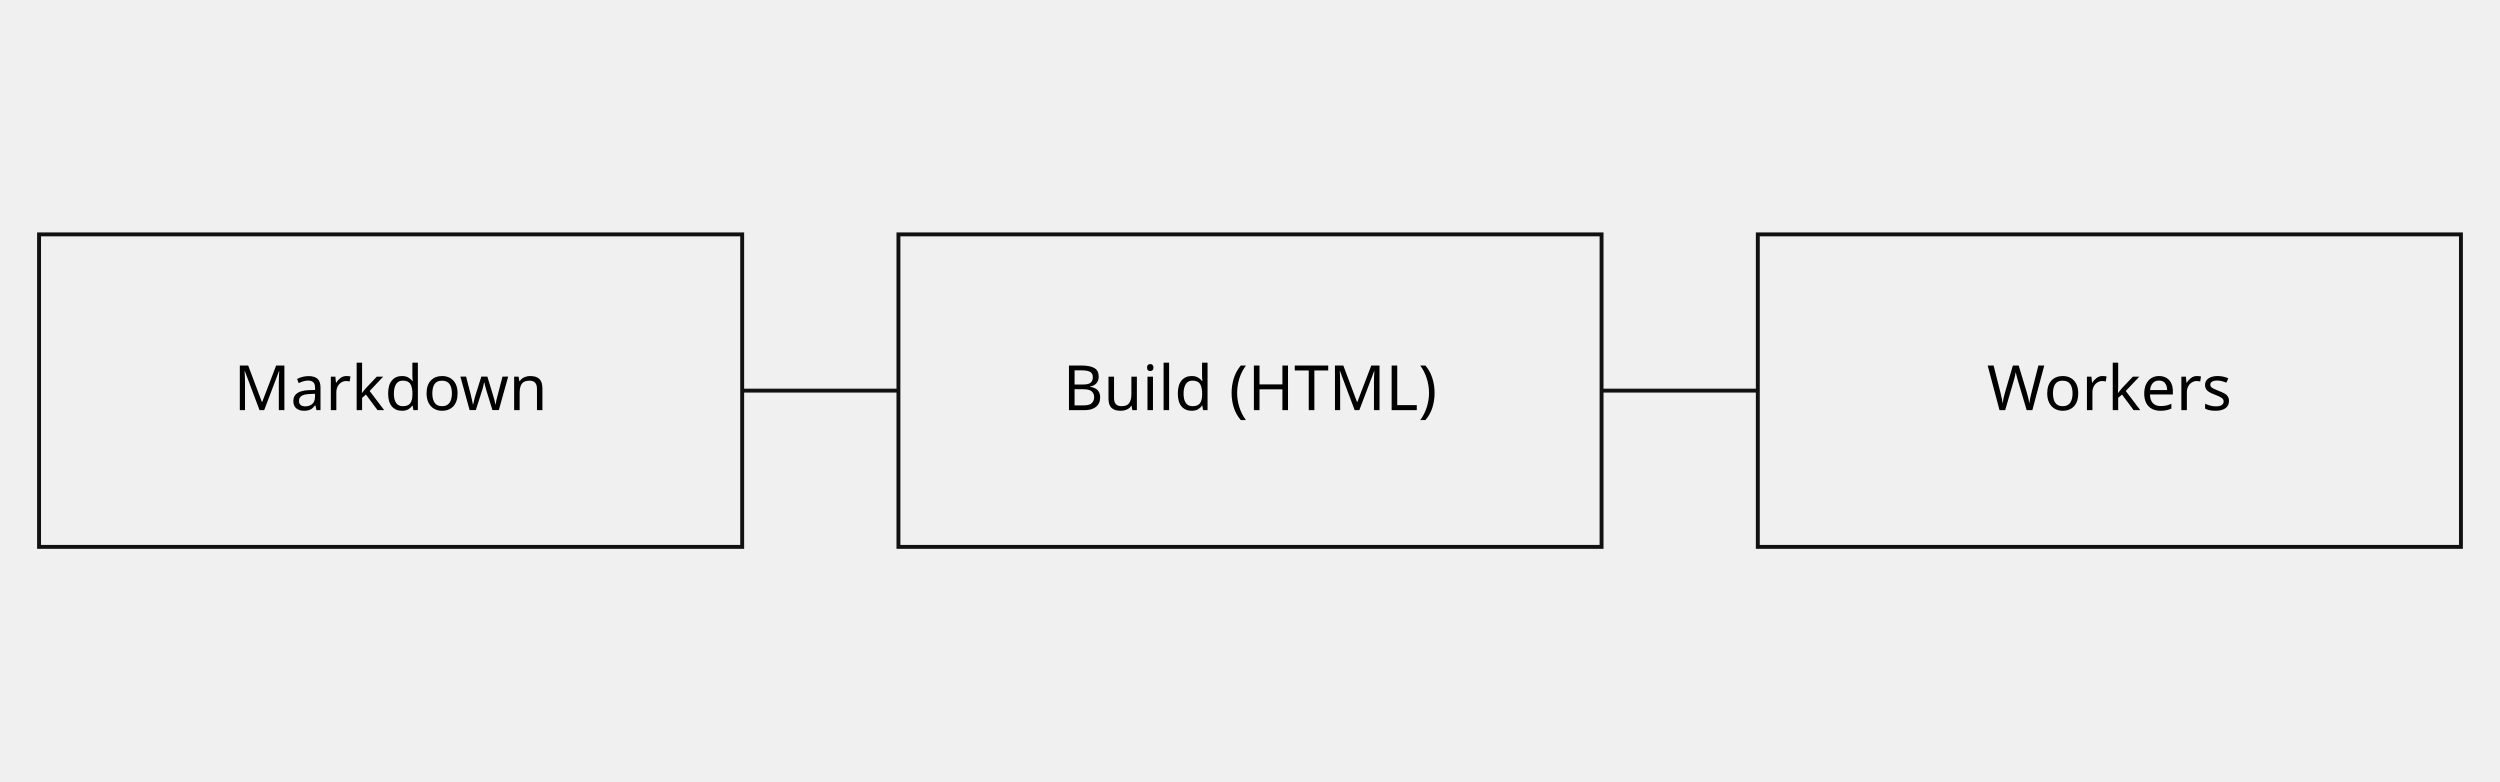
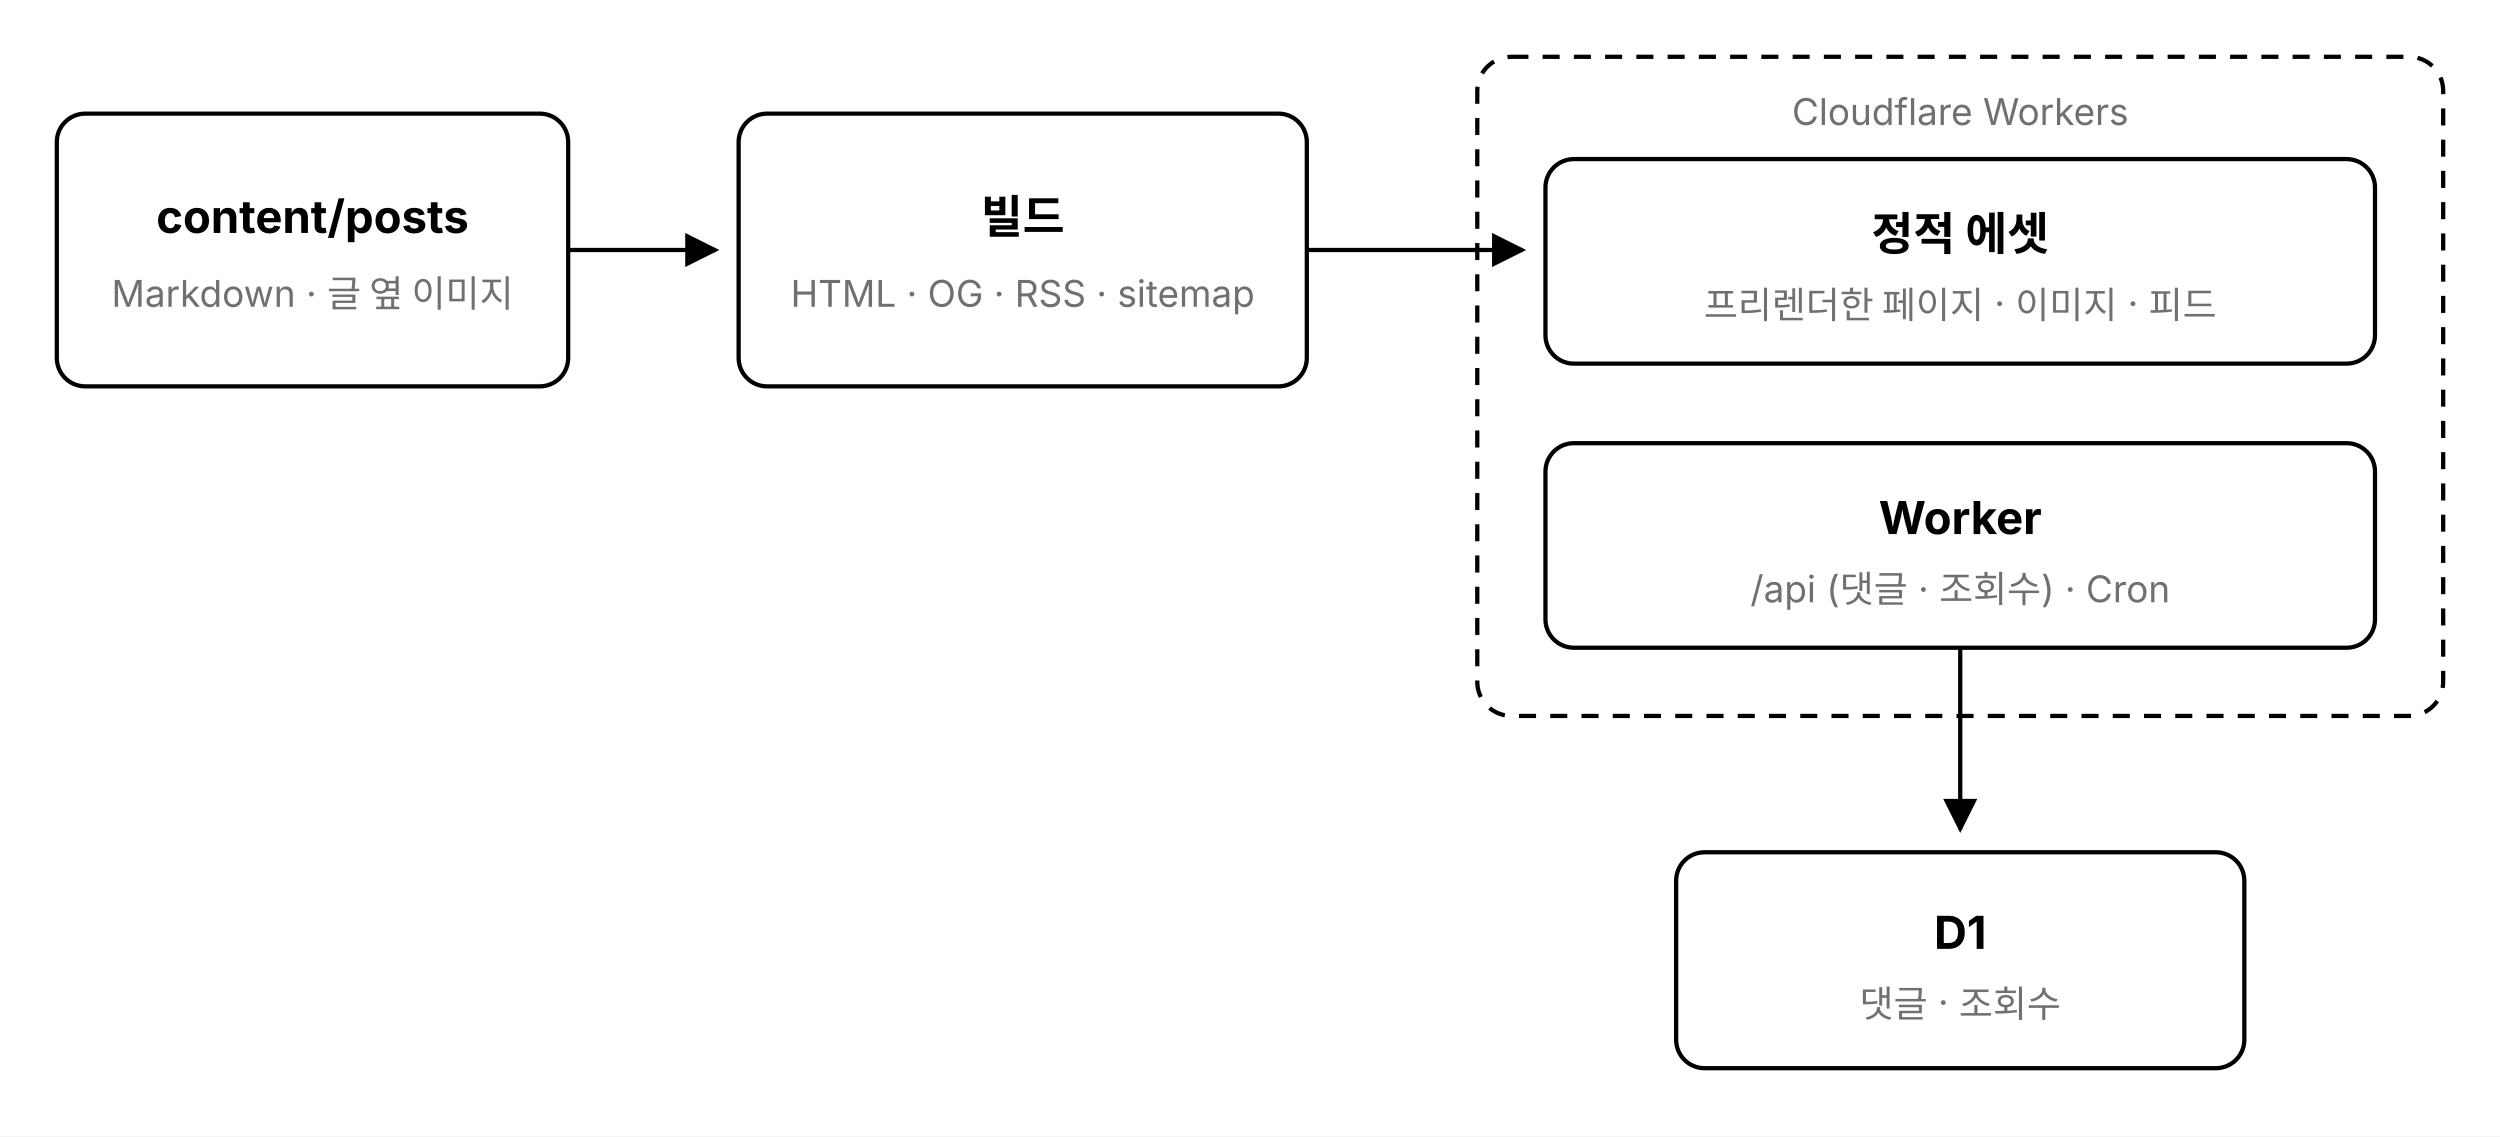
- <svg xmlns="http://www.w3.org/2000/svg" viewBox="0 0 640 200" font-family="sans-serif" font-size="16">
-   <rect x="10" y="60" width="180" height="80" fill="none" stroke="#111" />
-   <text x="100" y="105" text-anchor="middle">Markdown</text>
-   <rect x="230" y="60" width="180" height="80" fill="none" stroke="#111" />
-   <text x="320" y="105" text-anchor="middle">Build (HTML)</text>
-   <rect x="450" y="60" width="180" height="80" fill="none" stroke="#111" />
-   <text x="540" y="105" text-anchor="middle">Workers</text>
-   <path d="M190 100h40M410 100h40" stroke="#111" />
+ <svg xmlns="http://www.w3.org/2000/svg" width="880" height="400" viewBox="0 0 880 400" font-family="-apple-system, 'Apple SD Gothic Neo', 'Noto Sans KR', sans-serif">
+   <rect width="880" height="400" fill="#ffffff" />
+   <defs>
+     <marker id="arrow" viewBox="0 0 10 10" refX="9" refY="5" markerWidth="8" markerHeight="8" orient="auto-start-reverse">
+       <path d="M0 0 10 5 0 10z" fill="#000000" />
+     </marker>
+   </defs>
+   <g fill="none" stroke="#000000" stroke-width="1.5">
+     <rect x="20" y="40" width="180" height="96" rx="10" />
+     <rect x="260" y="40" width="200" height="96" rx="10" />
+     <rect x="520" y="20" width="340" height="232" rx="12" stroke-dasharray="6 5" />
+     <rect x="544" y="56" width="292" height="72" rx="10" />
+     <rect x="544" y="156" width="292" height="72" rx="10" />
+     <rect x="590" y="300" width="200" height="76" rx="10" />
+     <path d="M200 88h52" marker-end="url(#arrow)" />
+     <path d="M460 88h76" marker-end="url(#arrow)" />
+     <path d="M690 228v64" marker-end="url(#arrow)" />
+   </g>
+   <g fill="#000000" font-size="16" font-weight="700" text-anchor="middle">
+     <text x="110" y="82">content/posts</text>
+     <text x="360" y="82">빌드</text>
+     <text x="690" y="88">정적 에셋</text>
+     <text x="690" y="188">Worker</text>
+     <text x="690" y="334">D1</text>
+   </g>
+   <g fill="#707070" font-size="13" text-anchor="middle">
+     <text x="110" y="108">Markdown · 글 옆 이미지</text>
+     <text x="360" y="108">HTML · OG · RSS · sitemap</text>
+     <text x="690" y="112">프리렌더한 페이지 · 이미지 · 피드</text>
+     <text x="690" y="212">/api (댓글 · 조회수) · Cron</text>
+     <text x="690" y="358">댓글 · 조회수</text>
+     <text x="690" y="44">Cloudflare Workers</text>
+   </g>
</svg>
